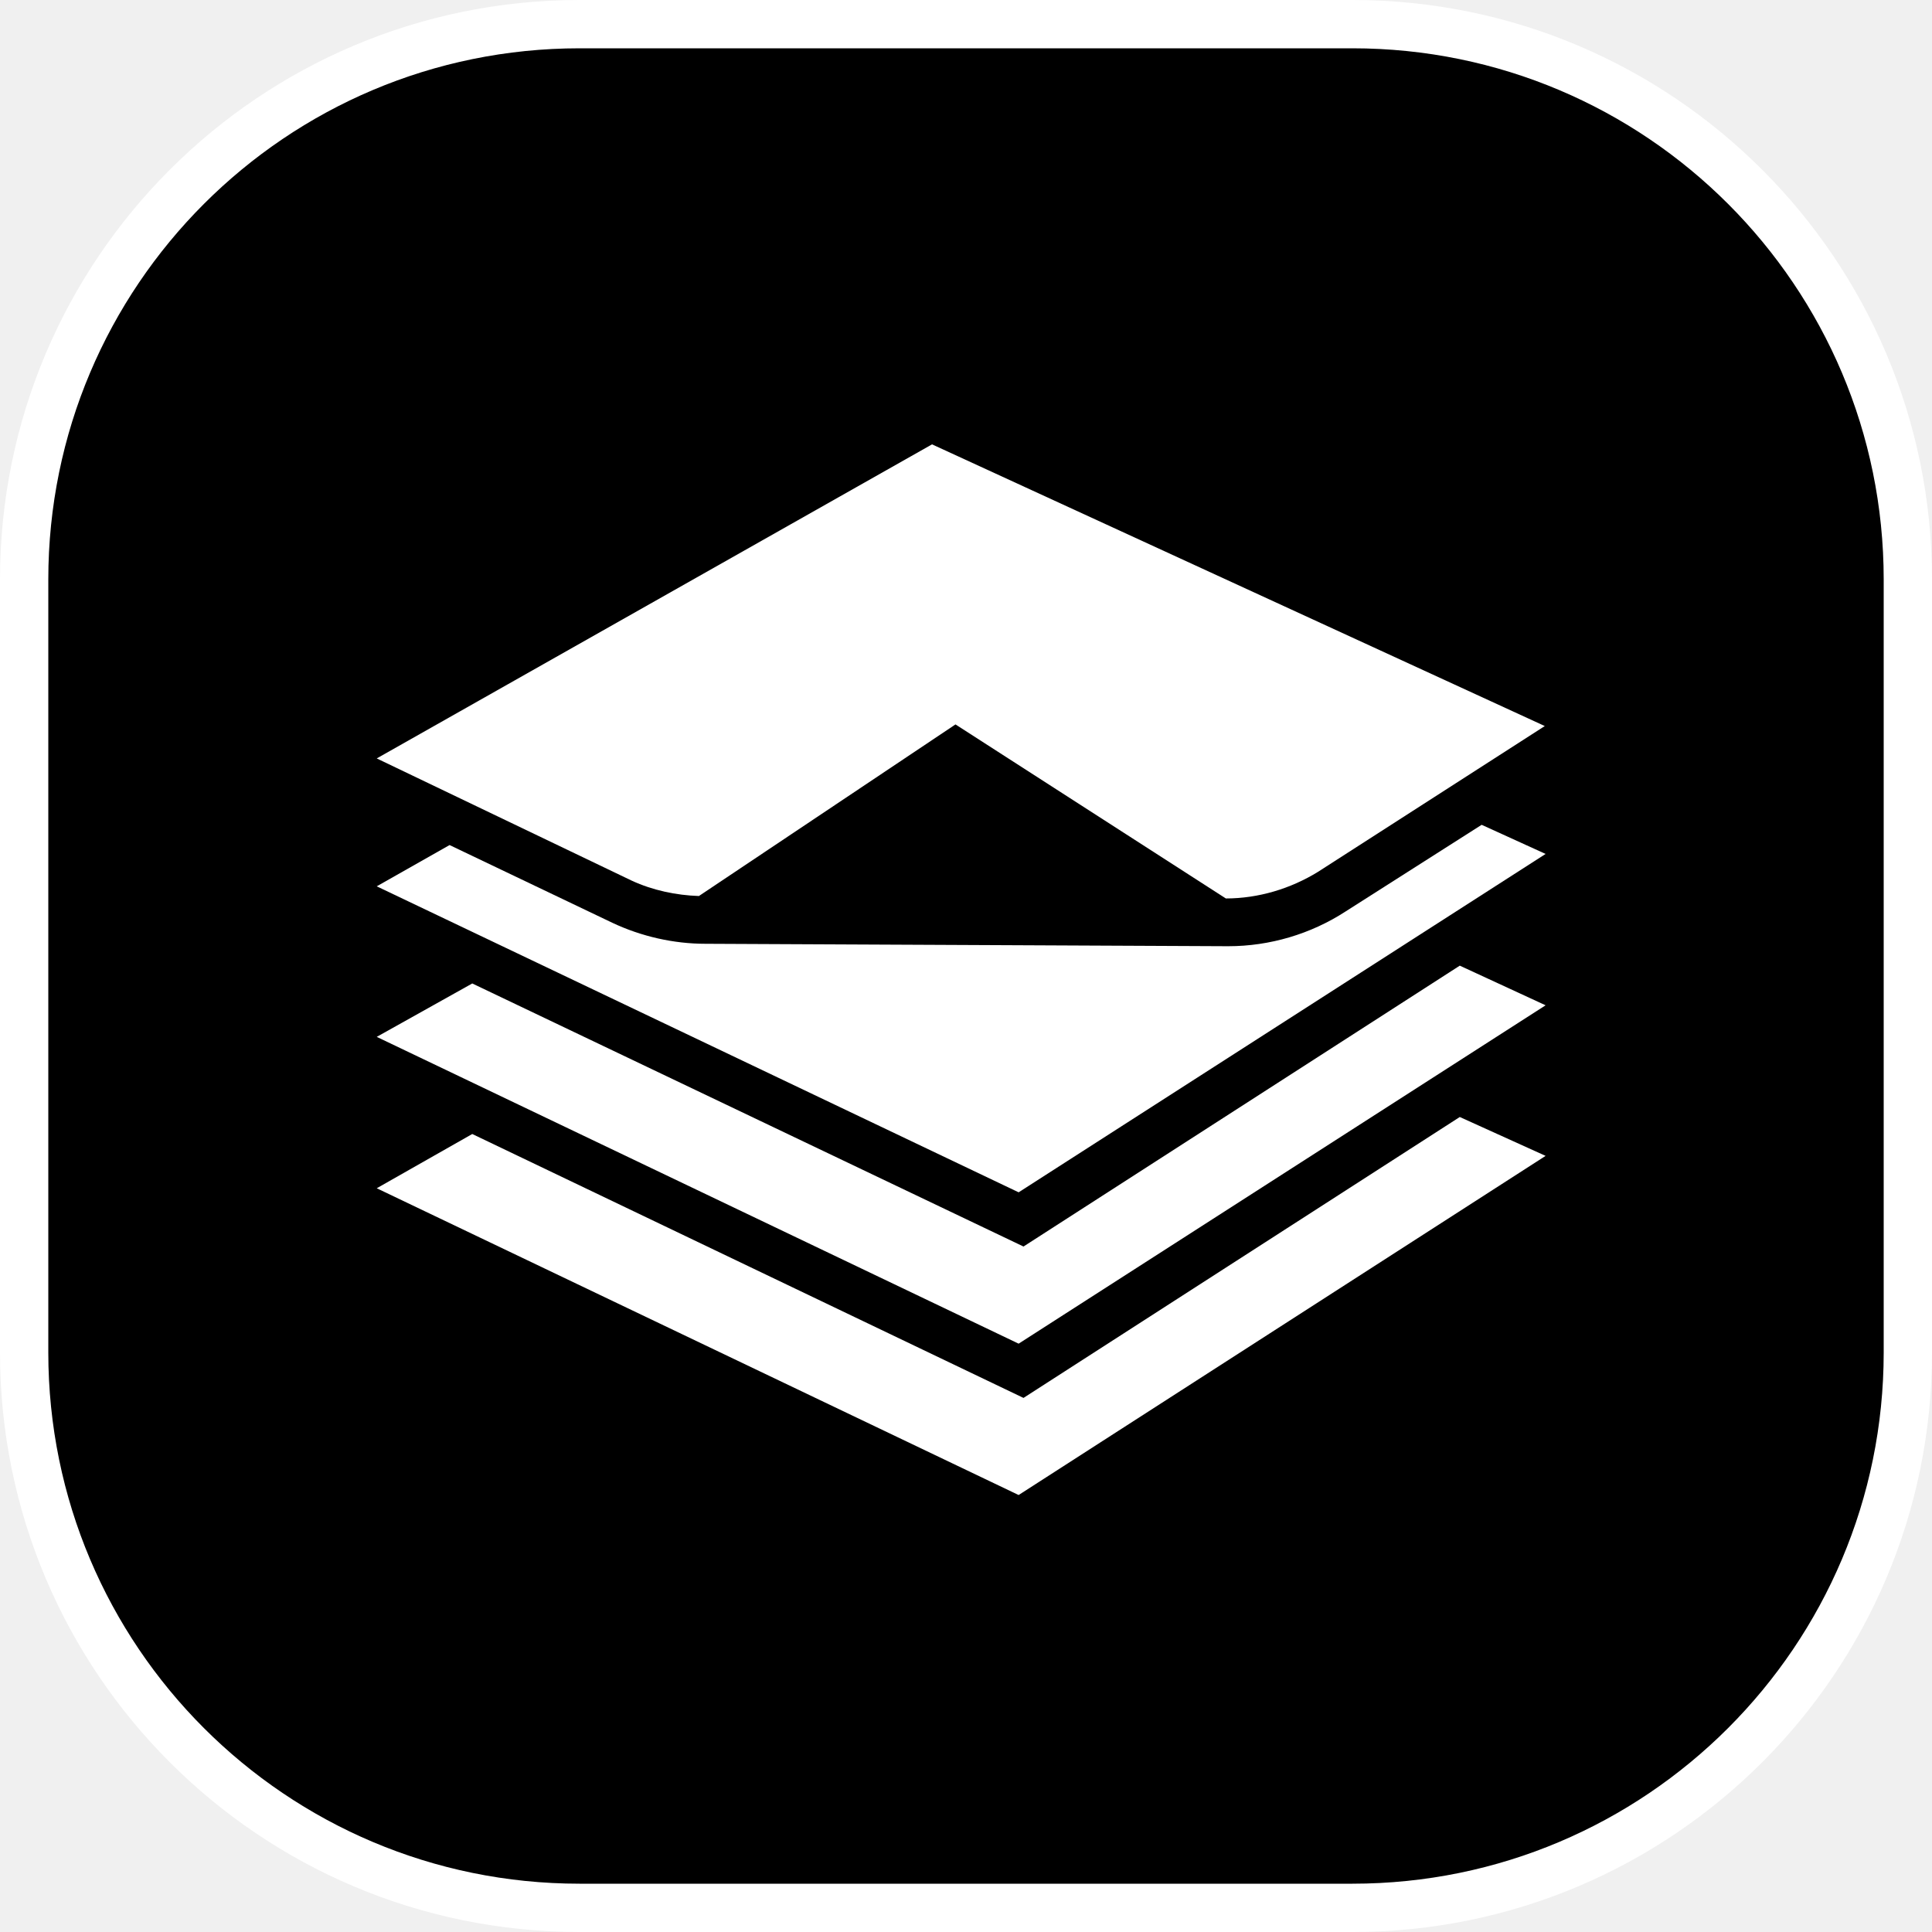
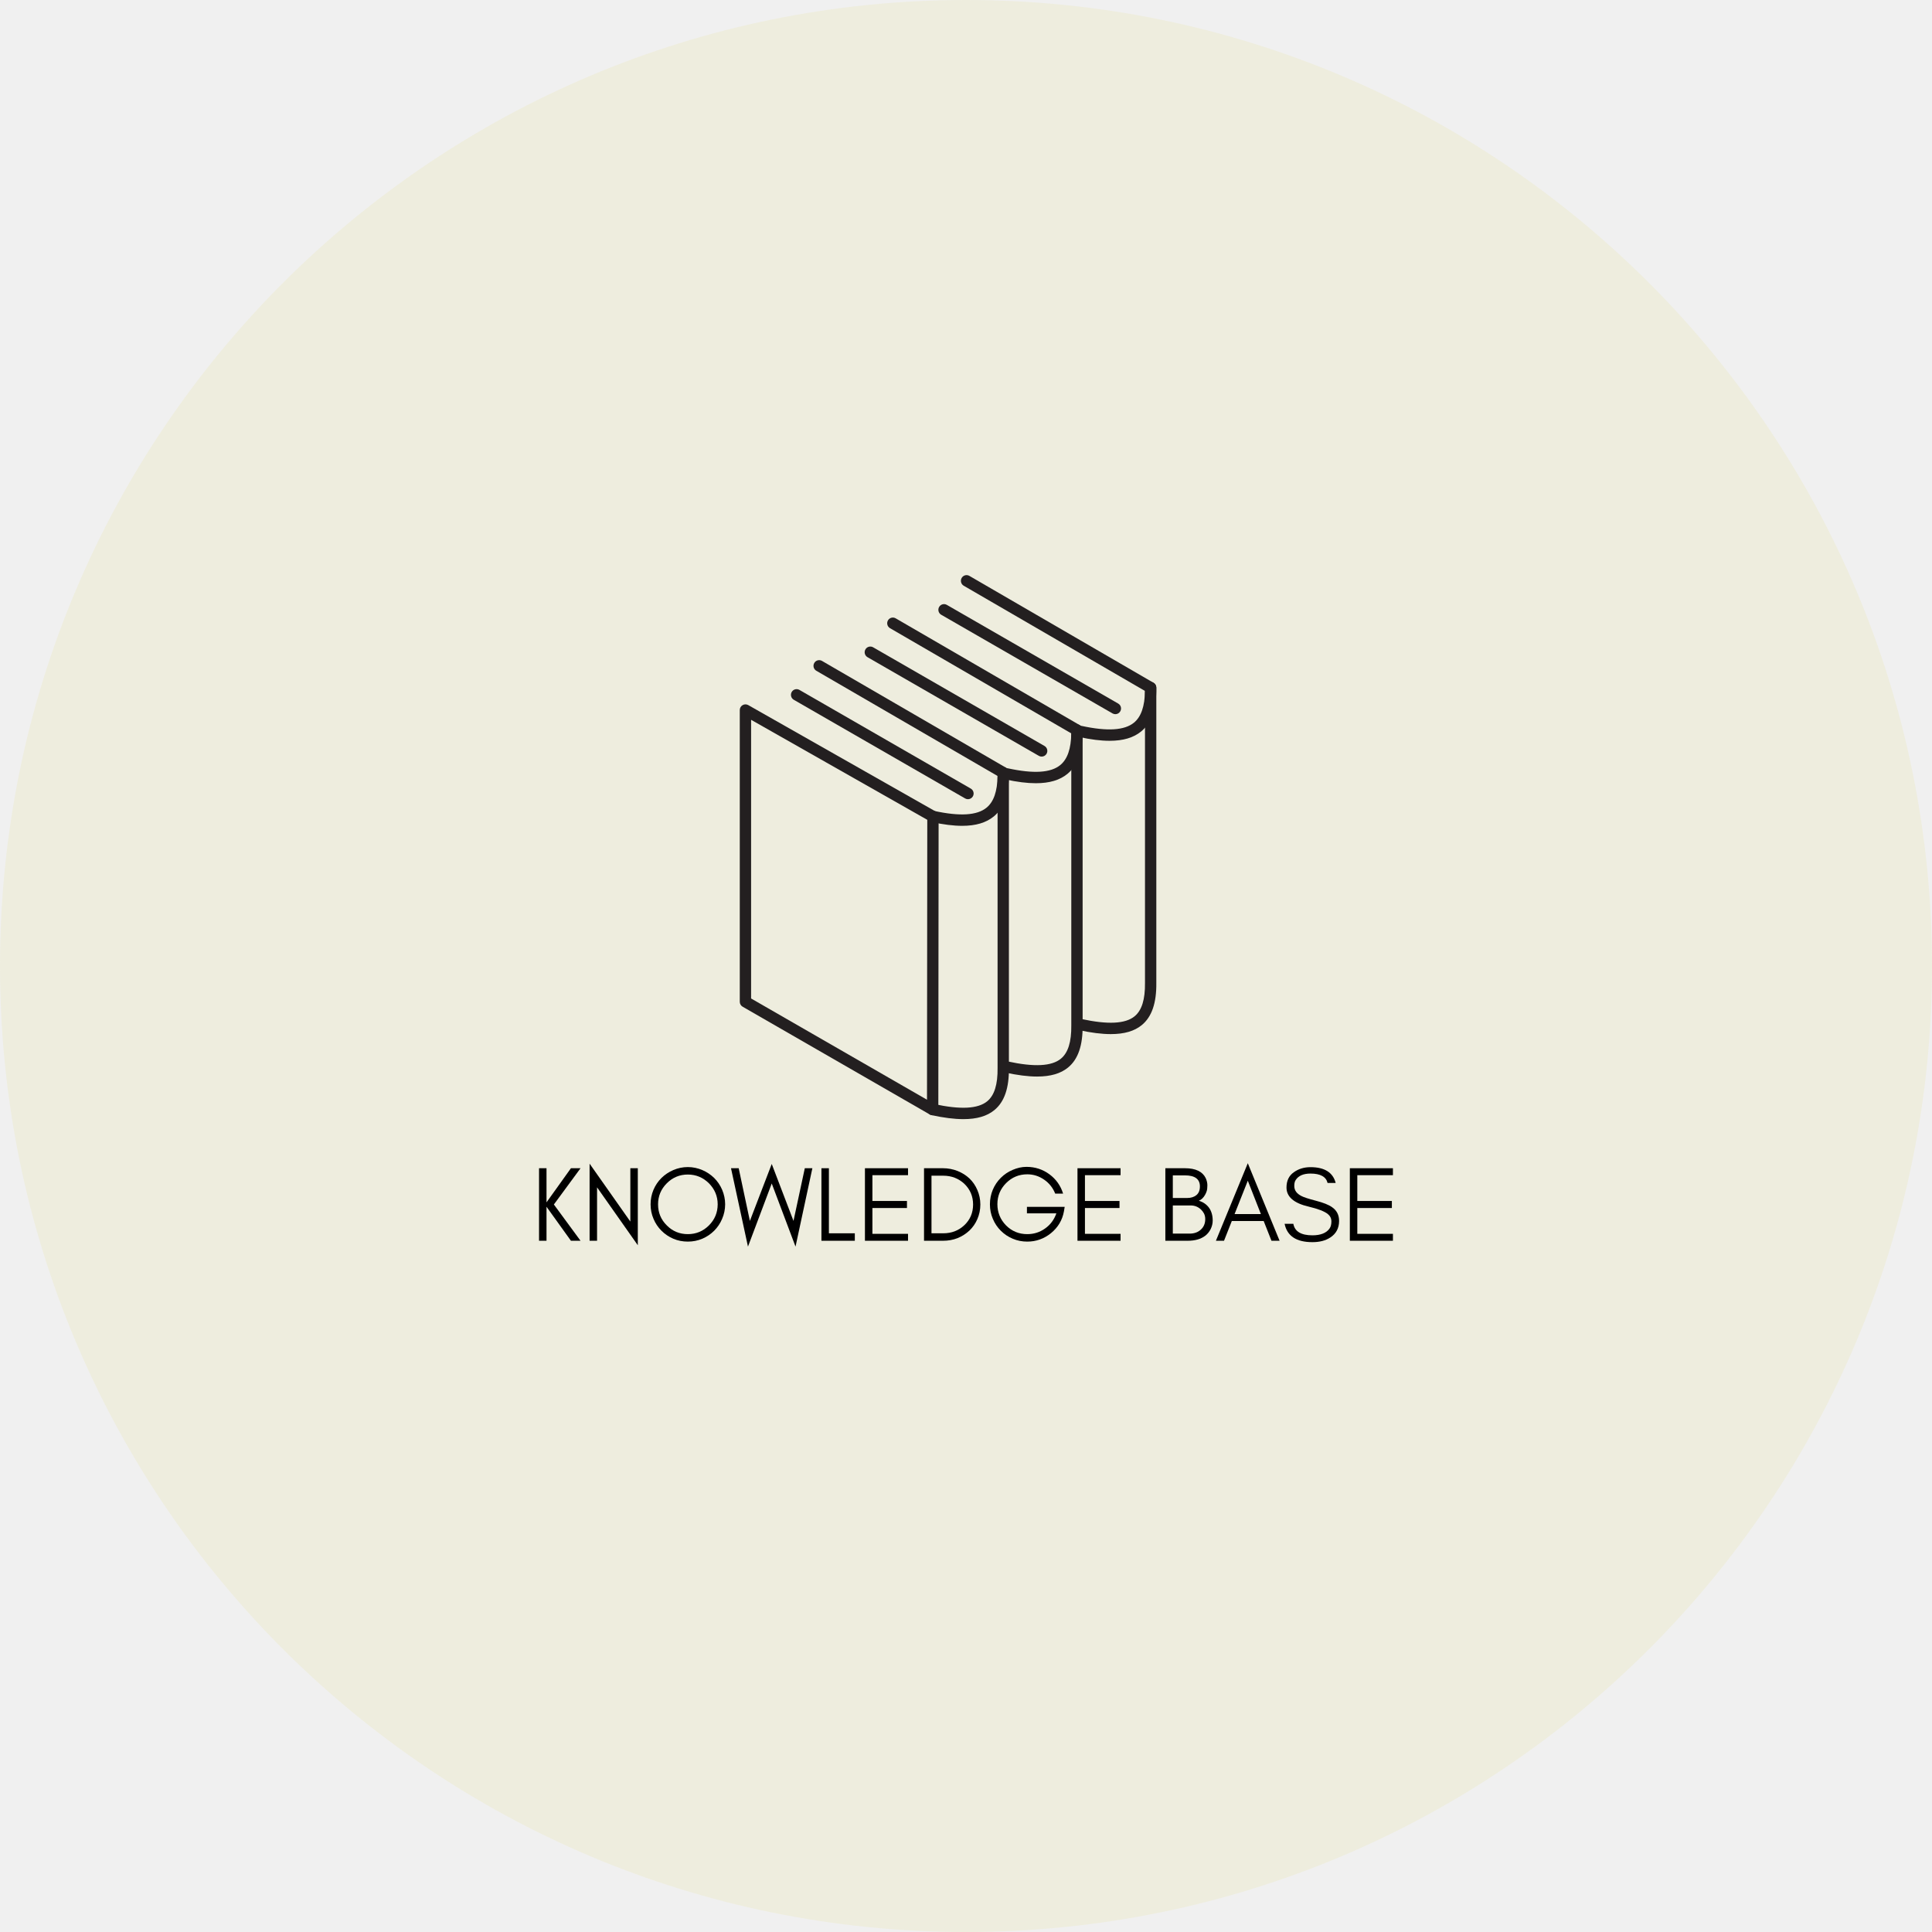
- <svg xmlns="http://www.w3.org/2000/svg" width="50" height="50" viewBox="0 0 50 50" fill="none">
-   <rect x="0.625" y="0.625" width="48.75" height="48.75" rx="14.375" fill="black" stroke="white" stroke-width="1.25" />
-   <path d="M18.088 23.189L24.728 18.748L31.725 23.252C32.563 23.252 33.401 23.001 34.113 22.561L39.979 18.79L24.121 11.5L9.75 19.628L16.349 22.791C16.893 23.043 17.501 23.169 18.088 23.189V23.189ZM26.488 36.178L12.222 29.348L9.75 30.752L26.362 38.691L40 29.914L37.779 28.908L26.488 36.178Z" fill="white" />
-   <path d="M26.488 32.26L12.222 25.452L9.75 26.834L26.362 34.774L40 26.017L37.779 24.991L26.488 32.26Z" fill="white" />
-   <path d="M34.826 23.587C33.925 24.174 32.856 24.488 31.788 24.488H31.767L18.255 24.425C17.438 24.425 16.6 24.237 15.846 23.881L11.635 21.87L9.75 22.938L26.362 30.857L40 22.1L38.345 21.346L34.826 23.587V23.587Z" fill="white" />
+ <svg xmlns="http://www.w3.org/2000/svg" width="500" zoomAndPan="magnify" viewBox="0 0 375 375" height="500" preserveAspectRatio="xMidYMid meet" version="1.0">
+   <defs>
+     <g />
+     <clipPath id="id1">
+       <path d="M 143.543 136 L 183 136 L 183 217 L 143.543 217 Z M 143.543 136 " clip-rule="nonzero" />
+     </clipPath>
+     <clipPath id="id2">
+       <path d="M 179 148 L 196 148 L 196 217.227 L 179 217.227 Z M 179 148 " clip-rule="nonzero" />
+     </clipPath>
+     <clipPath id="id3">
+       <path d="M 186 111.477 L 224.543 111.477 L 224.543 144 L 186 144 Z M 186 111.477 " clip-rule="nonzero" />
+     </clipPath>
+     <clipPath id="id4">
+       <path d="M 208 132 L 224.543 132 L 224.543 201 L 208 201 Z M 208 132 " clip-rule="nonzero" />
+     </clipPath>
+   </defs>
+   <path fill="#eeedde" d="M 187.5 0 C 83.945 0 0 83.945 0 187.5 C 0 291.055 83.945 375 187.5 375 C 291.055 375 375 291.055 375 187.5 C 375 83.945 291.055 0 187.5 0 " fill-opacity="1" fill-rule="nonzero" />
+   <g clip-path="url(#id1)">
+     <path fill="#231f20" d="M 145.789 193.805 L 179.93 213.457 L 179.984 159.125 L 145.789 139.715 Z M 181.027 216.469 C 180.84 216.469 180.652 216.422 180.48 216.324 L 144.145 195.402 C 143.801 195.207 143.59 194.84 143.59 194.445 L 143.59 137.82 C 143.59 137.426 143.801 137.062 144.137 136.867 C 144.473 136.668 144.891 136.664 145.23 136.855 L 181.625 157.516 C 181.969 157.711 182.184 158.078 182.184 158.48 L 182.129 215.367 C 182.129 215.762 181.918 216.125 181.578 216.32 C 181.41 216.422 181.219 216.469 181.027 216.469 " fill-opacity="1" fill-rule="nonzero" />
+   </g>
+   <path fill="#231f20" d="M 186.754 160.293 C 185.062 160.293 183.105 160.047 180.852 159.559 C 180.258 159.43 179.883 158.84 180.008 158.246 C 180.137 157.648 180.723 157.27 181.316 157.398 C 186.324 158.484 189.652 158.277 191.496 156.762 C 192.879 155.625 193.578 153.609 193.629 150.617 L 158.445 130.195 C 157.922 129.891 157.742 129.215 158.047 128.688 C 158.348 128.156 159.02 127.977 159.547 128.281 L 195.281 149.02 C 195.617 149.215 195.824 149.574 195.828 149.965 C 195.879 154.023 194.918 156.805 192.891 158.473 C 191.406 159.691 189.402 160.293 186.754 160.293 " fill-opacity="1" fill-rule="nonzero" />
+   <g clip-path="url(#id2)">
+     <path fill="#231f20" d="M 186.992 217.223 C 185.234 217.223 183.184 216.965 180.797 216.445 C 180.203 216.316 179.824 215.727 179.953 215.133 C 180.082 214.535 180.668 214.156 181.262 214.285 C 186.43 215.406 189.816 215.234 191.617 213.758 C 193.012 212.609 193.672 210.492 193.629 207.277 L 193.629 149.98 C 193.629 149.367 194.121 148.875 194.73 148.875 C 195.336 148.875 195.828 149.367 195.828 149.98 L 195.828 207.262 C 195.879 211.18 194.957 213.867 193.008 215.469 C 191.582 216.645 189.617 217.223 186.992 217.223 " fill-opacity="1" fill-rule="nonzero" />
+   </g>
+   <path fill="#231f20" d="M 187.879 155.125 C 187.695 155.125 187.504 155.078 187.332 154.977 L 154.074 135.828 C 153.547 135.523 153.367 134.848 153.668 134.316 C 153.969 133.789 154.641 133.605 155.168 133.91 L 188.426 153.062 C 188.953 153.363 189.137 154.039 188.836 154.57 C 188.629 154.926 188.262 155.125 187.879 155.125 " fill-opacity="1" fill-rule="nonzero" />
+   <path fill="#231f20" d="M 201.059 152.023 C 199.367 152.023 197.41 151.781 195.16 151.289 C 194.566 151.16 194.188 150.574 194.316 149.977 C 194.445 149.379 195.031 149 195.625 149.129 C 200.629 150.215 203.961 150.008 205.805 148.492 C 207.188 147.355 207.887 145.344 207.934 142.348 L 172.754 121.93 C 172.227 121.625 172.047 120.945 172.352 120.418 C 172.656 119.891 173.328 119.711 173.852 120.016 L 209.586 140.754 C 209.922 140.949 210.129 141.309 210.137 141.695 C 210.188 145.754 209.223 148.535 207.195 150.203 C 205.715 151.422 203.711 152.023 201.059 152.023 " fill-opacity="1" fill-rule="nonzero" />
+   <path fill="#231f20" d="M 201.297 208.957 C 199.539 208.957 197.488 208.695 195.102 208.176 C 194.508 208.047 194.133 207.461 194.262 206.863 C 194.387 206.266 194.973 205.887 195.566 206.016 C 200.738 207.141 204.125 206.969 205.922 205.488 C 207.316 204.344 207.977 202.223 207.938 199.008 L 207.938 141.711 C 207.938 141.102 208.43 140.605 209.035 140.605 C 209.645 140.605 210.137 141.102 210.137 141.711 L 210.137 198.992 C 210.184 202.91 209.262 205.602 207.312 207.203 C 205.887 208.375 203.922 208.957 201.297 208.957 " fill-opacity="1" fill-rule="nonzero" />
+   <path fill="#231f20" d="M 202.188 146.855 C 202 146.855 201.812 146.809 201.641 146.711 L 168.383 127.559 C 167.855 127.254 167.672 126.578 167.977 126.051 C 168.277 125.52 168.949 125.336 169.477 125.641 L 202.734 144.793 C 203.262 145.098 203.441 145.77 203.141 146.301 C 202.938 146.656 202.566 146.855 202.188 146.855 " fill-opacity="1" fill-rule="nonzero" />
+   <g clip-path="url(#id3)">
+     <path fill="#231f20" d="M 215.367 143.789 C 213.672 143.789 211.719 143.543 209.465 143.055 C 208.871 142.926 208.496 142.34 208.621 141.742 C 208.75 141.145 209.336 140.766 209.93 140.895 C 214.938 141.98 218.266 141.773 220.113 140.258 C 221.492 139.121 222.191 137.105 222.242 134.113 L 187.059 113.691 C 186.535 113.387 186.355 112.711 186.656 112.184 C 186.961 111.656 187.633 111.473 188.16 111.781 L 223.891 132.52 C 224.227 132.715 224.438 133.07 224.441 133.461 C 224.492 137.52 223.531 140.301 221.504 141.969 C 220.02 143.188 218.016 143.789 215.367 143.789 " fill-opacity="1" fill-rule="nonzero" />
+   </g>
+   <g clip-path="url(#id4)">
+     <path fill="#231f20" d="M 215.605 200.719 C 213.848 200.719 211.793 200.461 209.41 199.941 C 208.816 199.812 208.438 199.227 208.566 198.629 C 208.695 198.031 209.281 197.652 209.875 197.781 C 215.043 198.902 218.43 198.734 220.227 197.258 C 221.625 196.109 222.281 193.988 222.242 190.773 L 222.242 133.477 C 222.242 132.867 222.734 132.371 223.344 132.371 C 223.949 132.371 224.441 132.867 224.441 133.477 L 224.441 190.758 C 224.492 194.676 223.566 197.367 221.621 198.969 C 220.191 200.141 218.23 200.719 215.605 200.719 " fill-opacity="1" fill-rule="nonzero" />
+   </g>
+   <path fill="#231f20" d="M 216.492 138.621 C 216.305 138.621 216.121 138.574 215.945 138.477 L 182.688 119.324 C 182.164 119.02 181.98 118.344 182.281 117.816 C 182.582 117.285 183.254 117.102 183.781 117.406 L 217.039 136.559 C 217.566 136.859 217.75 137.535 217.445 138.066 C 217.242 138.422 216.875 138.621 216.492 138.621 " fill-opacity="1" fill-rule="nonzero" />
+   <g fill="#000000" fill-opacity="1">
+     <g transform="translate(103.0771, 240.8306)">
+       <g>
+         <path d="M 3 0 L 3 -6.602 L 7.742 0 L 9.605 0 L 4.43 -7.039 L 9.605 -14.078 L 7.742 -14.078 L 3 -7.453 L 3 -14.078 L 1.551 -14.078 L 1.551 0 Z M 3 0 " />
+       </g>
+     </g>
+   </g>
+   <g fill="#000000" fill-opacity="1">
+     <g transform="translate(112.8884, 240.8306)">
+       <g>
+         <path d="M 3 -10.371 L 10.91 0.871 L 10.91 -14.078 L 9.461 -14.078 L 9.461 -3.727 L 1.551 -14.965 L 1.551 0 L 3 0 Z M 3 -10.371 " />
+       </g>
+     </g>
+   </g>
+   <g fill="#000000" fill-opacity="1">
+     <g transform="translate(125.3493, 240.8306)">
+       <g>
+         <path d="M 13.953 -7.078 C 13.953 -5.465 13.371 -4.098 12.254 -2.98 C 11.117 -1.844 9.75 -1.285 8.156 -1.285 C 6.562 -1.285 5.195 -1.844 4.078 -2.98 C 2.941 -4.098 2.379 -5.465 2.379 -7.078 C 2.379 -8.652 2.941 -10.02 4.078 -11.156 C 5.195 -12.277 6.562 -12.855 8.156 -12.855 C 9.75 -12.855 11.117 -12.277 12.254 -11.156 C 13.371 -10.02 13.953 -8.652 13.953 -7.078 Z M 15.402 -7.078 C 15.402 -8.074 15.195 -9.004 14.82 -9.895 C 14.449 -10.766 13.93 -11.531 13.27 -12.191 C 12.605 -12.836 11.84 -13.352 10.973 -13.723 C 10.082 -14.098 9.148 -14.305 8.156 -14.305 C 7.164 -14.305 6.211 -14.098 5.34 -13.723 C 4.473 -13.352 3.707 -12.836 3.043 -12.191 C 2.379 -11.531 1.863 -10.766 1.492 -9.895 C 1.117 -9.004 0.93 -8.074 0.93 -7.078 C 0.93 -6.086 1.117 -5.133 1.492 -4.266 C 1.863 -3.375 2.379 -2.609 3.043 -1.945 C 3.707 -1.285 4.473 -0.766 5.34 -0.395 C 6.211 -0.02 7.164 0.164 8.156 0.164 C 9.148 0.164 10.082 -0.02 10.973 -0.395 C 11.84 -0.766 12.605 -1.285 13.27 -1.945 C 13.93 -2.609 14.449 -3.375 14.82 -4.266 C 15.195 -5.133 15.402 -6.086 15.402 -7.078 Z M 15.402 -7.078 " />
+       </g>
+     </g>
+   </g>
+   <g fill="#000000" fill-opacity="1">
+     <g transform="translate(141.681, 240.8306)">
+       <g>
+         <path d="M 12.73 1.137 L 16 -14.078 L 14.531 -14.078 L 12.336 -3.852 L 8.113 -14.906 L 3.871 -3.852 L 1.699 -14.078 L 0.207 -14.078 L 3.5 1.137 L 8.113 -11.117 Z M 12.73 1.137 " />
+       </g>
+     </g>
+   </g>
+   <g fill="#000000" fill-opacity="1">
+     <g transform="translate(157.8884, 240.8306)">
+       <g>
+         <path d="M 3 -1.449 L 3 -14.078 L 1.551 -14.078 L 1.551 0 L 8.031 0 L 8.031 -1.449 Z M 3 -1.449 " />
+       </g>
+     </g>
+   </g>
+   <g fill="#000000" fill-opacity="1">
+     <g transform="translate(166.3337, 240.8306)">
+       <g>
+         <path d="M 9.914 0 L 9.914 -1.344 L 3 -1.344 L 3 -6.355 L 9.707 -6.355 L 9.707 -7.723 L 3 -7.723 L 3 -12.73 L 9.914 -12.73 L 9.914 -14.078 L 1.551 -14.078 L 1.551 0 Z M 9.914 0 " />
+       </g>
+     </g>
+   </g>
+   <g fill="#000000" fill-opacity="1">
+     <g transform="translate(177.801, 240.8306)">
+       <g>
+         <path d="M 12.484 -7.039 C 12.484 -8.051 12.277 -8.984 11.902 -9.852 C 11.531 -10.723 11.012 -11.469 10.371 -12.09 C 9.707 -12.711 8.941 -13.188 8.074 -13.539 C 7.184 -13.891 6.23 -14.078 5.238 -14.078 L 1.551 -14.078 L 1.551 0 L 5.238 0 C 6.23 0 7.184 -0.164 8.074 -0.516 C 8.941 -0.871 9.707 -1.367 10.371 -1.988 C 11.012 -2.609 11.531 -3.332 11.902 -4.203 C 12.277 -5.07 12.484 -6.004 12.484 -7.039 Z M 11.074 -7.039 C 11.074 -5.422 10.496 -4.078 9.379 -3.023 C 8.258 -1.965 6.895 -1.449 5.277 -1.449 L 3 -1.449 L 3 -12.629 L 5.277 -12.629 C 6.895 -12.629 8.258 -12.09 9.379 -11.055 C 10.496 -9.977 11.074 -8.633 11.074 -7.039 Z M 11.074 -7.039 " />
+       </g>
+     </g>
+   </g>
+   <g fill="#000000" fill-opacity="1">
+     <g transform="translate(191.214, 240.8306)">
+       <g>
+         <path d="M 15.441 -6.582 L 8.113 -6.582 L 8.113 -5.32 L 13.828 -5.32 C 13.395 -4.098 12.668 -3.105 11.633 -2.379 C 10.598 -1.637 9.441 -1.285 8.176 -1.285 C 6.562 -1.285 5.195 -1.844 4.059 -2.98 C 2.941 -4.121 2.379 -5.508 2.379 -7.102 C 2.379 -8.695 2.941 -10.059 4.078 -11.199 C 5.195 -12.316 6.562 -12.898 8.176 -12.898 C 9.379 -12.898 10.473 -12.543 11.449 -11.863 C 12.441 -11.18 13.145 -10.289 13.602 -9.148 L 15.133 -9.148 C 14.656 -10.703 13.766 -11.945 12.484 -12.898 C 11.199 -13.848 9.707 -14.344 8.031 -14.344 C 7.121 -14.344 6.23 -14.137 5.363 -13.766 C 4.473 -13.395 3.707 -12.875 3.043 -12.215 C 2.379 -11.551 1.863 -10.785 1.492 -9.914 C 1.117 -9.027 0.93 -8.074 0.93 -7.078 C 0.93 -6.086 1.117 -5.133 1.492 -4.266 C 1.863 -3.375 2.379 -2.609 3.043 -1.945 C 3.707 -1.285 4.473 -0.766 5.363 -0.395 C 6.23 -0.02 7.184 0.164 8.176 0.164 C 9.875 0.164 11.406 -0.371 12.773 -1.469 C 14.137 -2.586 14.988 -3.996 15.297 -5.715 Z M 15.441 -6.582 " />
+       </g>
+     </g>
+   </g>
+   <g fill="#000000" fill-opacity="1">
+     <g transform="translate(207.5871, 240.8306)">
+       <g>
+         <path d="M 9.914 0 L 9.914 -1.344 L 3 -1.344 L 3 -6.355 L 9.707 -6.355 L 9.707 -7.723 L 3 -7.723 L 3 -12.73 L 9.914 -12.73 L 9.914 -14.078 L 1.551 -14.078 L 1.551 0 Z M 9.914 0 " />
+       </g>
+     </g>
+   </g>
+   <g fill="#000000" fill-opacity="1">
+     <g transform="translate(219.0544, 240.8306)">
+       <g />
+     </g>
+   </g>
+   <g fill="#000000" fill-opacity="1">
+     <g transform="translate(224.6432, 240.8306)">
+       <g>
+         <path d="M 10.742 -3.914 C 10.742 -4.906 10.496 -5.754 10.02 -6.418 C 9.523 -7.078 8.859 -7.535 8.051 -7.762 C 8.527 -7.969 8.941 -8.344 9.254 -8.902 C 9.398 -9.148 9.5 -9.398 9.586 -9.668 C 9.668 -9.938 9.707 -10.309 9.707 -10.785 C 9.707 -11.242 9.586 -11.715 9.379 -12.172 C 8.758 -13.434 7.41 -14.078 5.363 -14.078 L 1.551 -14.078 L 1.551 0 L 5.859 0 C 7.285 0 8.426 -0.309 9.293 -0.973 C 9.73 -1.305 10.082 -1.738 10.352 -2.277 C 10.598 -2.793 10.742 -3.332 10.742 -3.914 Z M 8.258 -10.559 C 8.258 -9.793 8.031 -9.234 7.578 -8.859 C 7.121 -8.488 6.52 -8.301 5.777 -8.301 L 3 -8.301 L 3 -12.691 L 5.363 -12.691 C 7.285 -12.691 8.258 -11.965 8.258 -10.559 Z M 9.293 -4.203 C 9.293 -3.352 9.004 -2.672 8.426 -2.152 C 7.867 -1.637 7.141 -1.387 6.273 -1.387 L 3 -1.387 L 3 -6.852 L 6.5 -6.852 C 7.223 -6.852 7.867 -6.602 8.426 -6.105 C 8.672 -5.879 8.879 -5.609 9.047 -5.301 C 9.211 -4.969 9.293 -4.617 9.293 -4.203 Z M 9.293 -4.203 " />
+       </g>
+     </g>
+   </g>
+   <g fill="#000000" fill-opacity="1">
+     <g transform="translate(235.8, 240.8306)">
+       <g>
+         <path d="M 3.828 -5.176 L 6.398 -11.656 L 8.941 -5.176 Z M 12.566 0 L 6.398 -15.051 L 0.207 0 L 1.781 0 L 3.293 -3.828 L 9.48 -3.828 L 10.992 0 Z M 12.566 0 " />
+       </g>
+     </g>
+   </g>
+   <g fill="#000000" fill-opacity="1">
+     <g transform="translate(248.5714, 240.8306)">
+       <g>
+         <path d="M 5.445 -6.625 C 7.266 -6.191 8.508 -5.715 9.172 -5.176 C 9.625 -4.801 9.852 -4.328 9.852 -3.746 C 9.852 -3.168 9.73 -2.691 9.48 -2.359 C 8.859 -1.492 7.742 -1.055 6.168 -1.055 C 3.973 -1.055 2.734 -1.801 2.465 -3.293 L 0.766 -3.293 C 1.262 -0.91 3.062 0.27 6.168 0.27 C 7.555 0.27 8.715 -0.02 9.648 -0.641 C 10.766 -1.367 11.344 -2.441 11.344 -3.852 C 11.344 -5.008 10.887 -5.898 9.977 -6.52 C 9.336 -6.977 8.301 -7.391 6.871 -7.762 C 5.422 -8.137 4.492 -8.445 4.059 -8.672 C 3.105 -9.148 2.629 -9.812 2.648 -10.68 C 2.648 -11.137 2.734 -11.531 2.941 -11.82 C 3.477 -12.629 4.43 -13.043 5.797 -13.043 C 7.723 -13.043 8.82 -12.422 9.109 -11.219 L 10.68 -11.219 C 10.164 -13.25 8.527 -14.285 5.797 -14.285 C 4.555 -14.285 3.457 -13.953 2.547 -13.289 C 1.613 -12.629 1.137 -11.656 1.137 -10.328 C 1.137 -8.527 2.586 -7.285 5.445 -6.625 Z M 5.445 -6.625 " />
+       </g>
+     </g>
+   </g>
+   <g fill="#000000" fill-opacity="1">
+     <g transform="translate(260.4527, 240.8306)">
+       <g>
+         <path d="M 9.914 0 L 9.914 -1.344 L 3 -1.344 L 3 -6.355 L 9.707 -6.355 L 9.707 -7.723 L 3 -7.723 L 3 -12.73 L 9.914 -12.73 L 9.914 -14.078 L 1.551 -14.078 L 1.551 0 Z M 9.914 0 " />
+       </g>
+     </g>
+   </g>
</svg>
